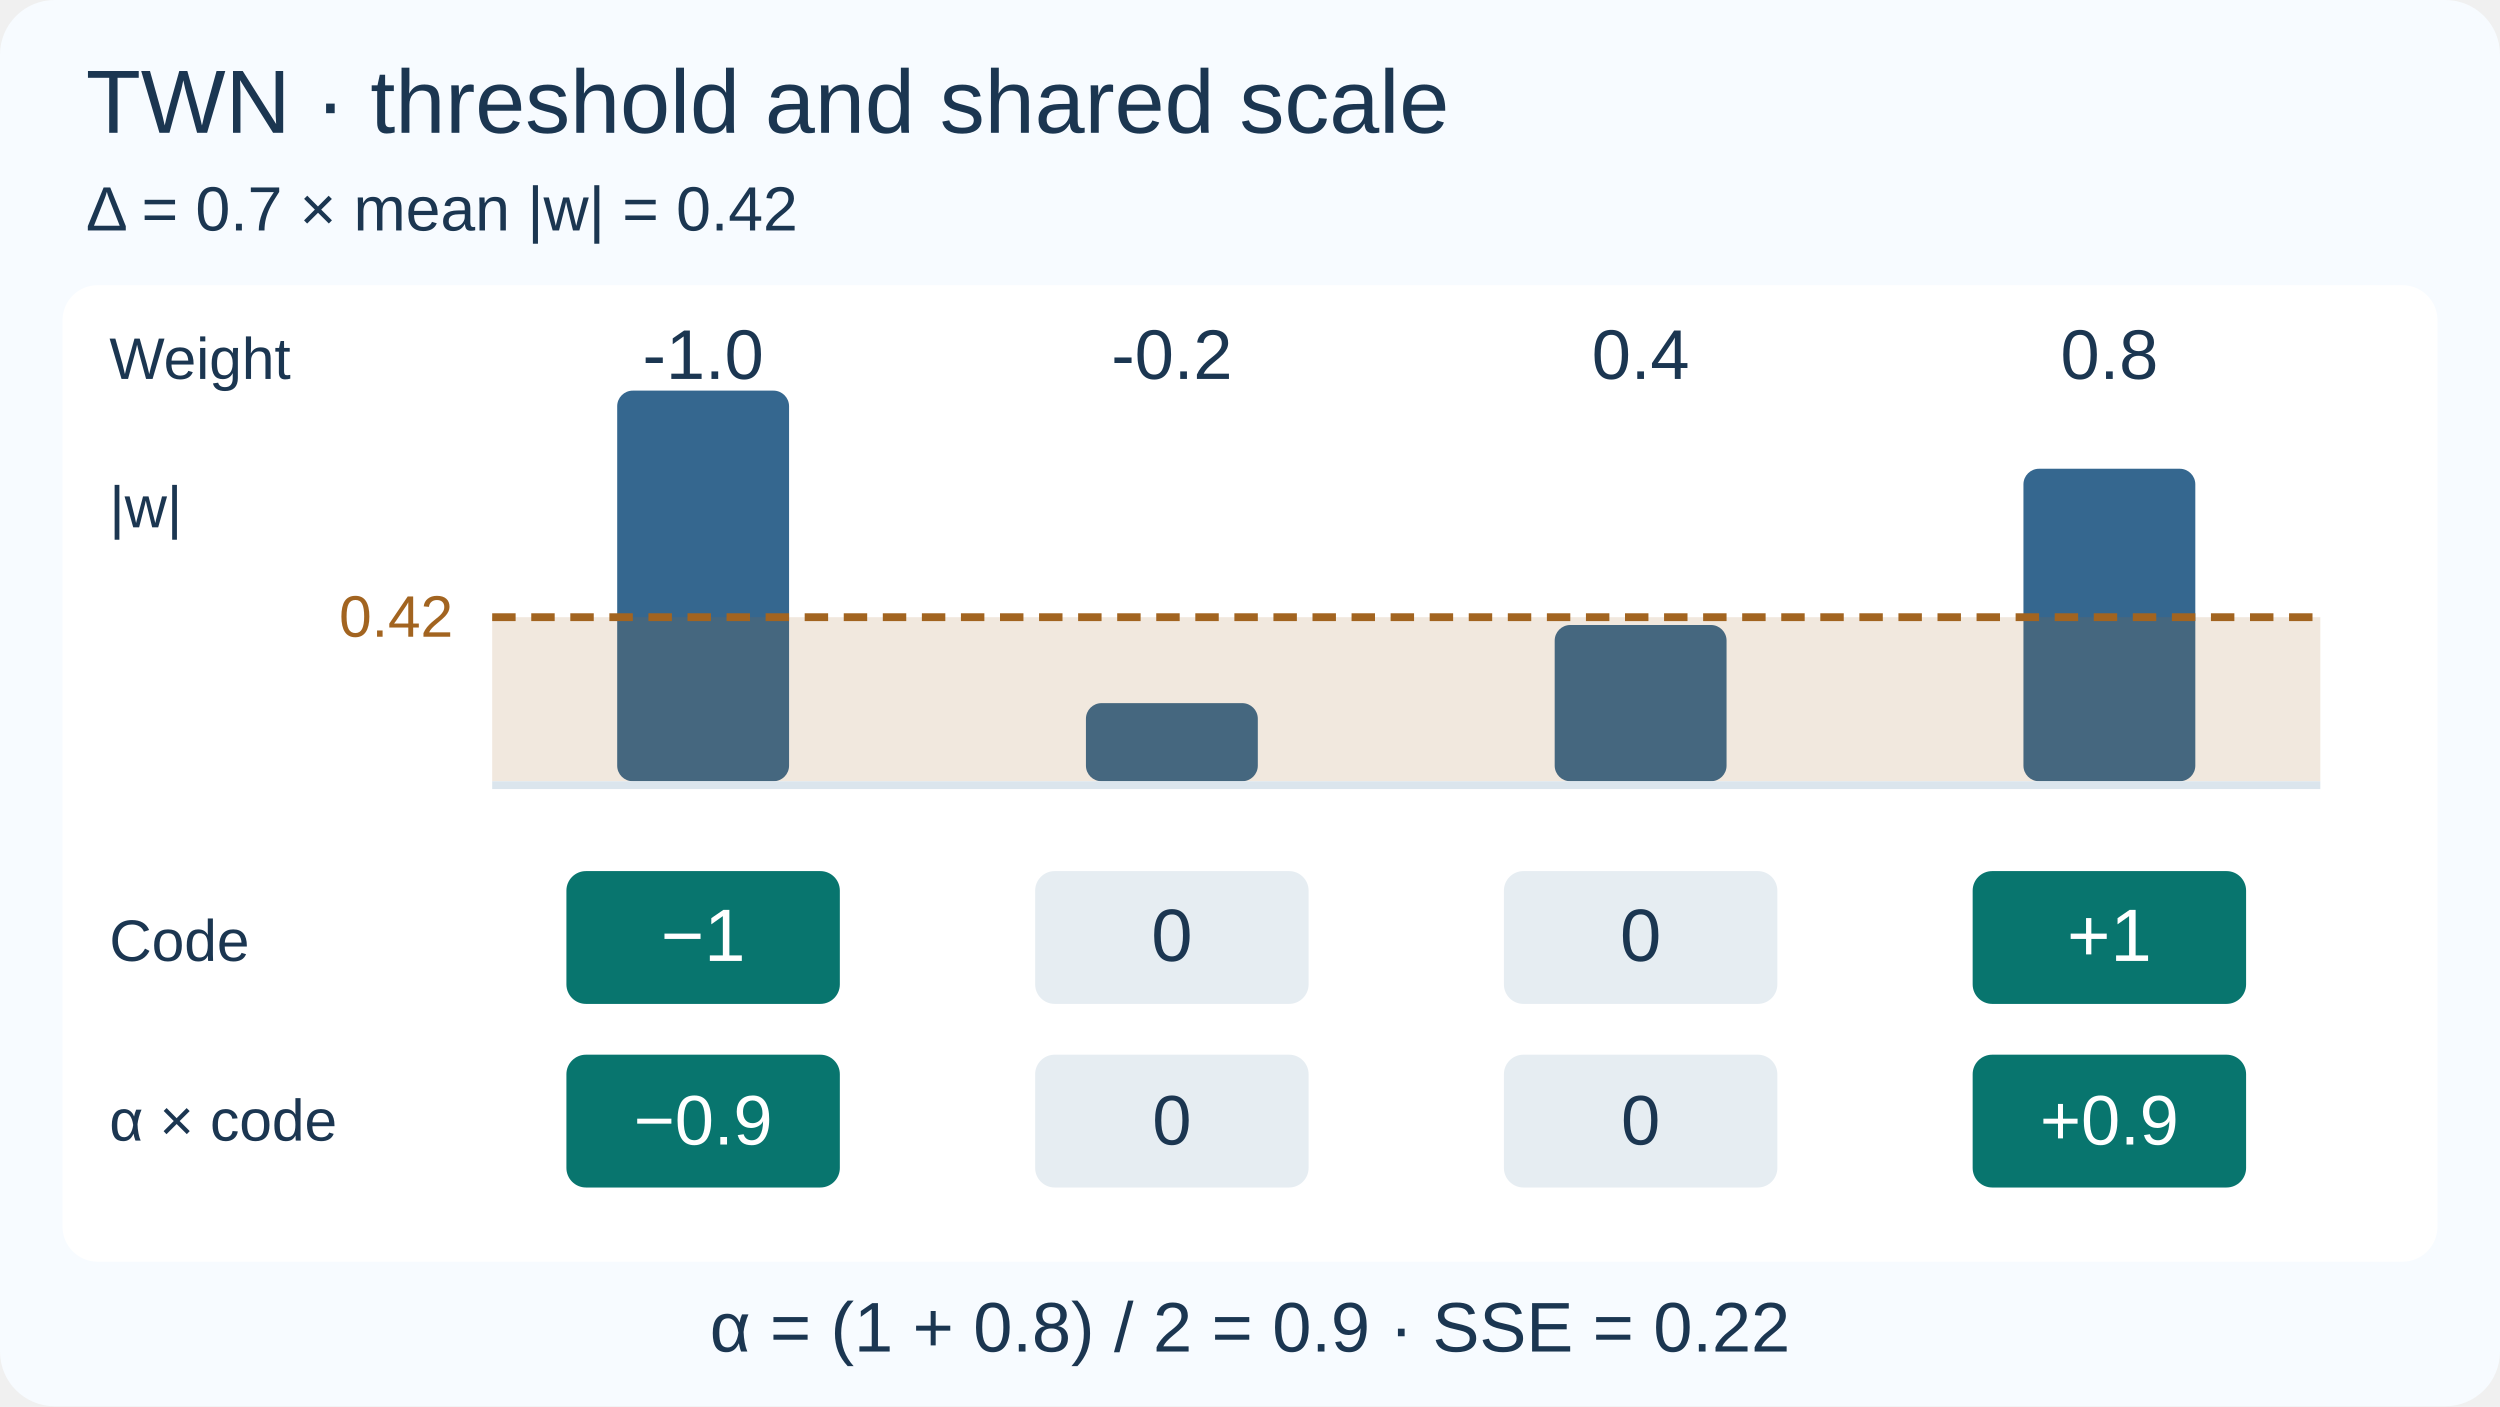
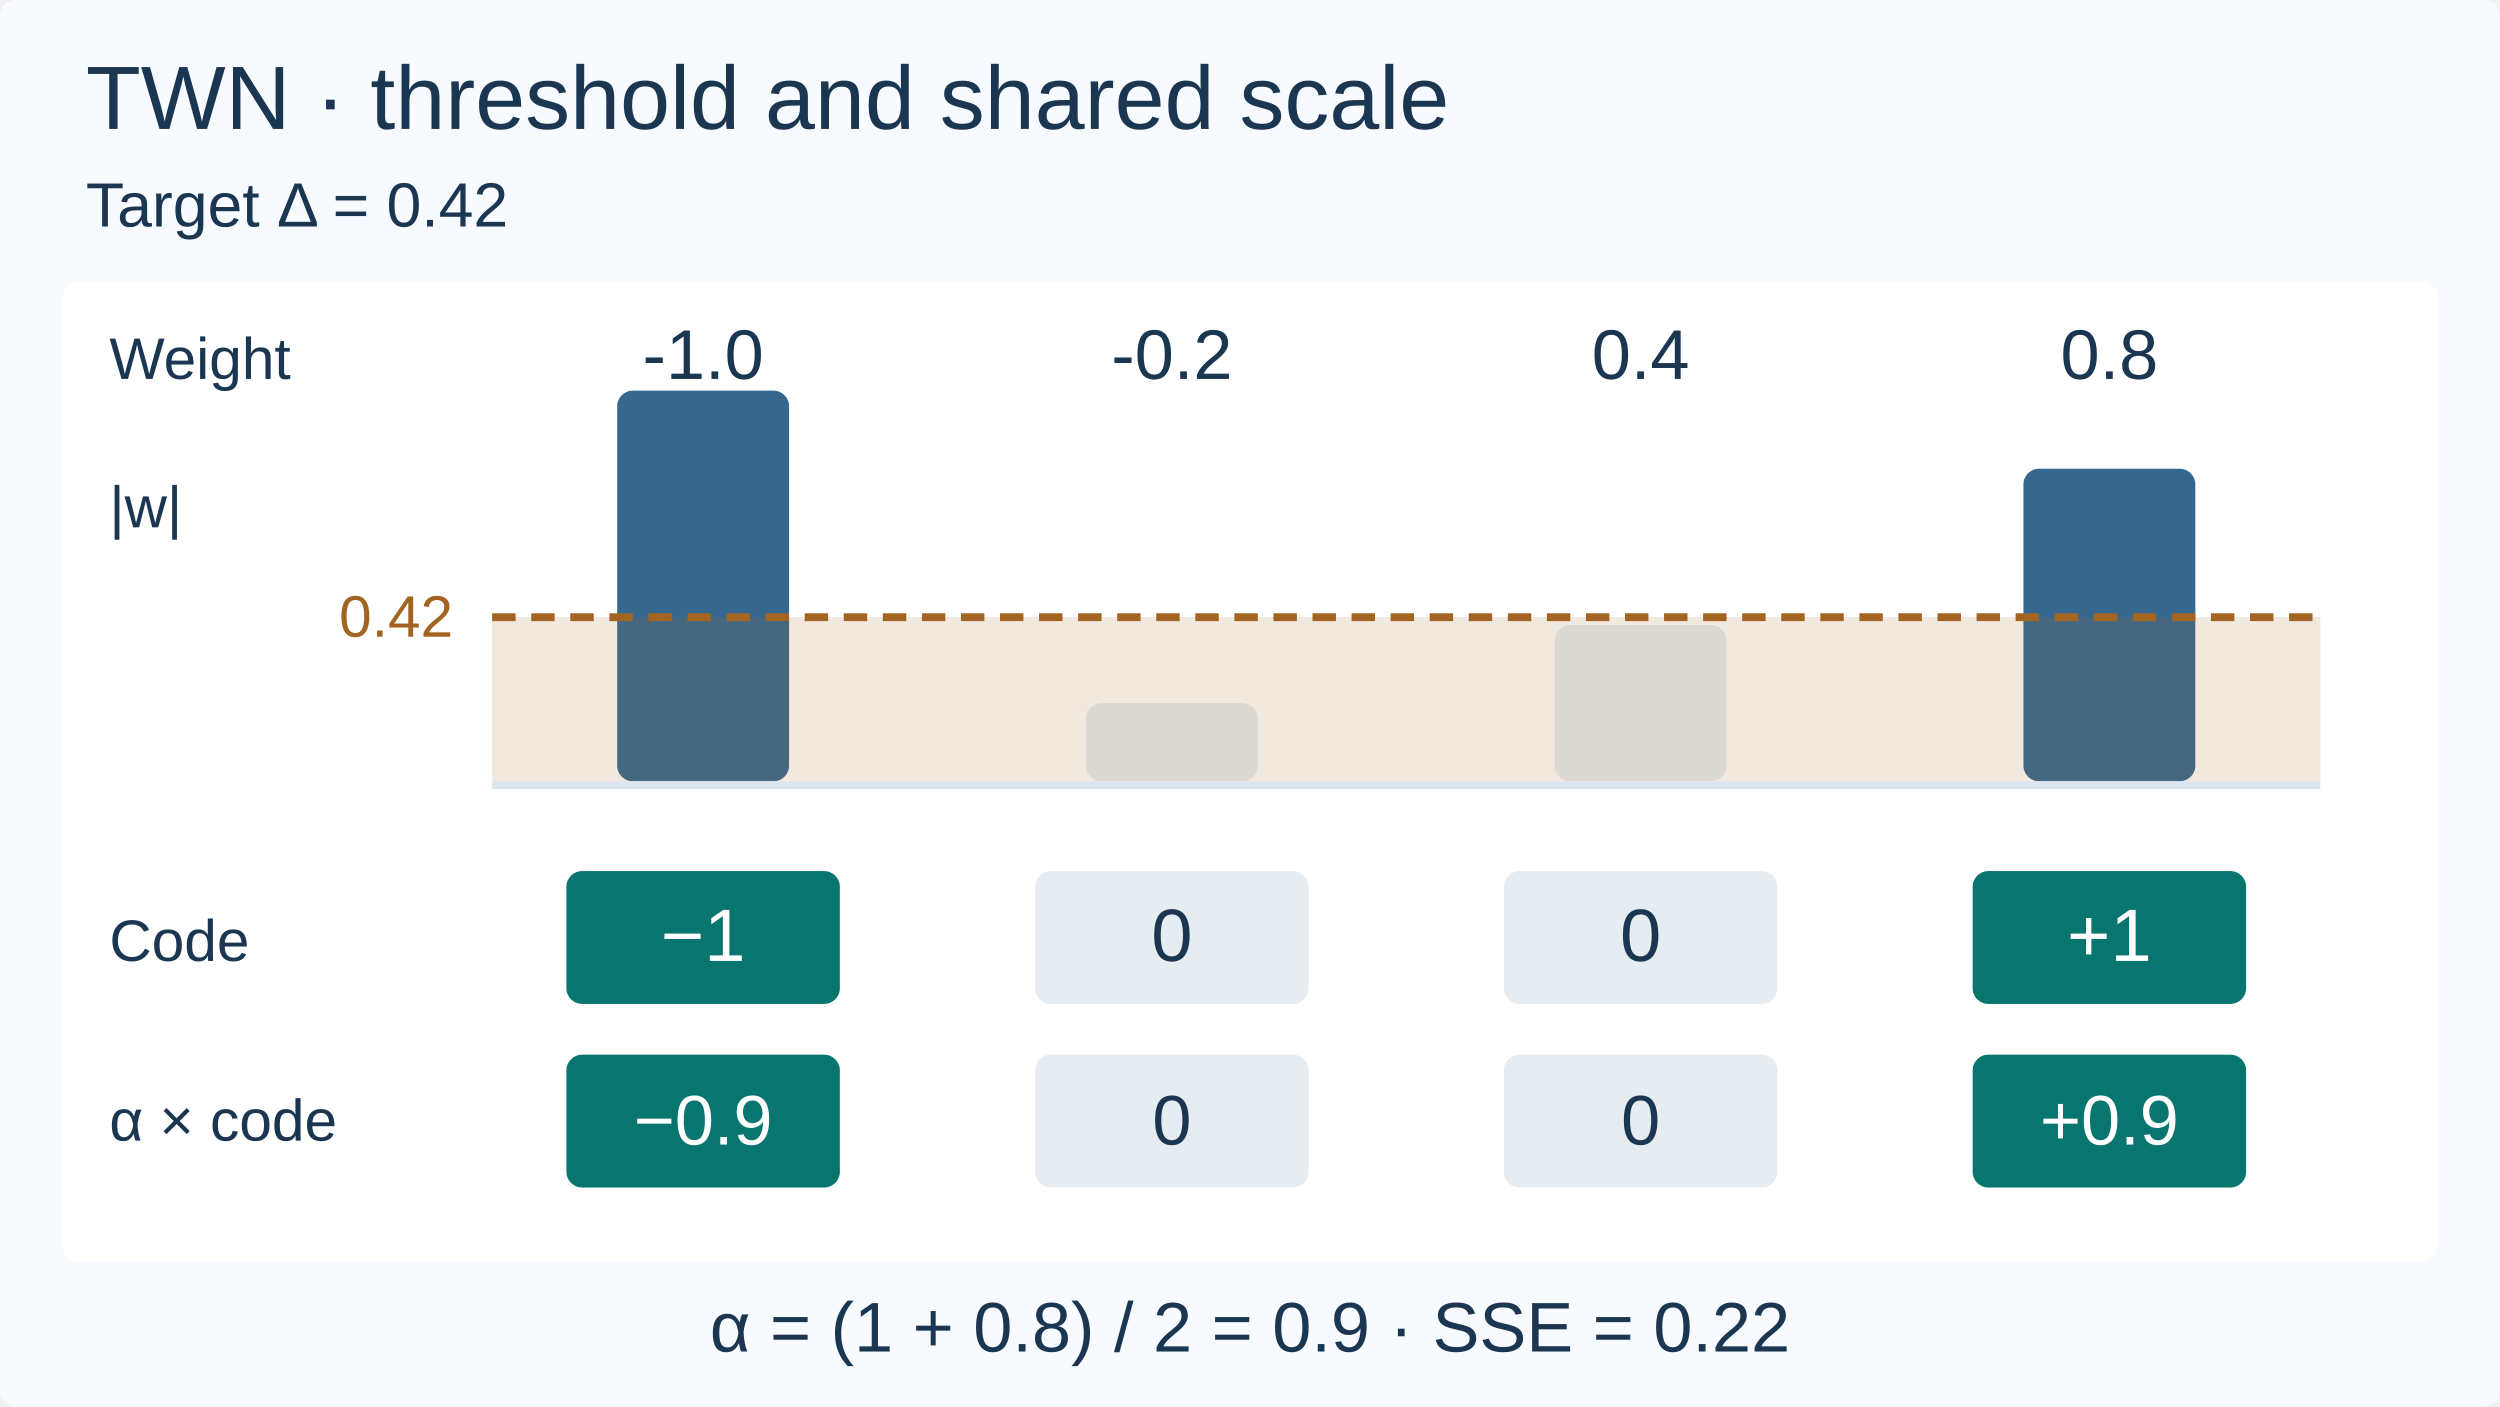
<svg xmlns="http://www.w3.org/2000/svg" width="640" height="360" viewBox="0 0 640 360" role="img" aria-labelledby="title description" font-family="Arial,Helvetica,sans-serif">
-   <rect x="0" y="0" width="640" height="360" rx="14" fill="#f7fbff" />
-   <text x="22" y="34" font-size="23" fill="#1b3651" text-anchor="start">TWN · threshold and shared scale</text>
-   <text x="22" y="59" font-size="16" fill="#1b3651" text-anchor="start">Δ = 0.7 × mean |w| = 0.42</text>
-   <rect x="16" y="73" width="608" height="250" rx="9" fill="#fff" />
+   <rect x="0" y="0" width="640" height="360" rx="4" fill="#f7fbff" />
+   <text x="22" y="33" font-size="23" fill="#1b3651" text-anchor="start">TWN · threshold and shared scale</text>
+   <text x="22" y="58" font-size="16" fill="#1b3651" text-anchor="start">Target Δ = 0.42</text>
+   <rect x="16" y="72" width="608" height="251" rx="4" fill="#fff" />
  <text x="28" y="97" font-size="15" fill="#1b3651" text-anchor="start">Weight</text>
  <text x="28" y="135" font-size="15" fill="#1b3651" text-anchor="start">|w|</text>
  <text x="28" y="246" font-size="15" fill="#1b3651" text-anchor="start">Code</text>
  <text x="28" y="292" font-size="15" fill="#1b3651" text-anchor="start">α × code</text>
  <text x="180" y="97" font-size="18" fill="#1b3651" text-anchor="middle">-1.0</text>
  <rect x="158" y="100" width="44" height="100" rx="4" fill="#35678f" />
  <text x="300" y="97" font-size="18" fill="#1b3651" text-anchor="middle">-0.2</text>
-   <rect x="278" y="180" width="44" height="20" rx="4" fill="#35678f" />
+   <rect x="278" y="180" width="44" height="20" rx="4" fill="#e6edf2" />
  <text x="420" y="97" font-size="18" fill="#1b3651" text-anchor="middle">0.4</text>
-   <rect x="398" y="160" width="44" height="40" rx="4" fill="#35678f" />
+   <rect x="398" y="160" width="44" height="40" rx="4" fill="#e6edf2" />
  <text x="540" y="97" font-size="18" fill="#1b3651" text-anchor="middle">0.8</text>
  <rect x="518" y="120" width="44" height="80" rx="4" fill="#35678f" />
  <rect x="126" y="158" width="468" height="42" fill="#a26420" opacity="0.15" />
  <line x1="126" x2="594" y1="158" y2="158" stroke="#a26420" stroke-width="2" stroke-dasharray="6 4" />
  <text x="116" y="163" font-size="15" fill="#a26420" text-anchor="end">0.42</text>
-   <line x1="126" y1="201" x2="594" y2="201" stroke="#dbe5ed" stroke-width="2" />
-   <rect x="145" y="223" width="70" height="34" rx="5" fill="#08756e" />
+   <line x1="126" x2="594" y1="201" y2="201" stroke="#dbe5ed" stroke-width="2" />
+   <rect x="145" y="223" width="70" height="34" rx="4" fill="#08756e" />
  <text x="180" y="246" font-size="19" fill="#fff" text-anchor="middle">−1</text>
-   <rect x="145" y="270" width="70" height="34" rx="5" fill="#08756e" />
+   <rect x="145" y="270" width="70" height="34" rx="4" fill="#08756e" />
  <text x="180" y="293" font-size="18" fill="#fff" text-anchor="middle">−0.9</text>
-   <rect x="265" y="223" width="70" height="34" rx="5" fill="#e6edf2" />
+   <rect x="265" y="223" width="70" height="34" rx="4" fill="#e6edf2" />
  <text x="300" y="246" font-size="19" fill="#1b3651" text-anchor="middle">0</text>
-   <rect x="265" y="270" width="70" height="34" rx="5" fill="#e6edf2" />
+   <rect x="265" y="270" width="70" height="34" rx="4" fill="#e6edf2" />
  <text x="300" y="293" font-size="18" fill="#1b3651" text-anchor="middle">0</text>
-   <rect x="385" y="223" width="70" height="34" rx="5" fill="#e6edf2" />
+   <rect x="385" y="223" width="70" height="34" rx="4" fill="#e6edf2" />
  <text x="420" y="246" font-size="19" fill="#1b3651" text-anchor="middle">0</text>
-   <rect x="385" y="270" width="70" height="34" rx="5" fill="#e6edf2" />
+   <rect x="385" y="270" width="70" height="34" rx="4" fill="#e6edf2" />
  <text x="420" y="293" font-size="18" fill="#1b3651" text-anchor="middle">0</text>
-   <rect x="505" y="223" width="70" height="34" rx="5" fill="#08756e" />
+   <rect x="505" y="223" width="70" height="34" rx="4" fill="#08756e" />
  <text x="540" y="246" font-size="19" fill="#fff" text-anchor="middle">+1</text>
-   <rect x="505" y="270" width="70" height="34" rx="5" fill="#08756e" />
+   <rect x="505" y="270" width="70" height="34" rx="4" fill="#08756e" />
  <text x="540" y="293" font-size="18" fill="#fff" text-anchor="middle">+0.9</text>
  <text x="320" y="346" font-size="18" fill="#1b3651" text-anchor="middle">α = (1 + 0.8) / 2 = 0.9     ·     SSE = 0.22</text>
</svg>
